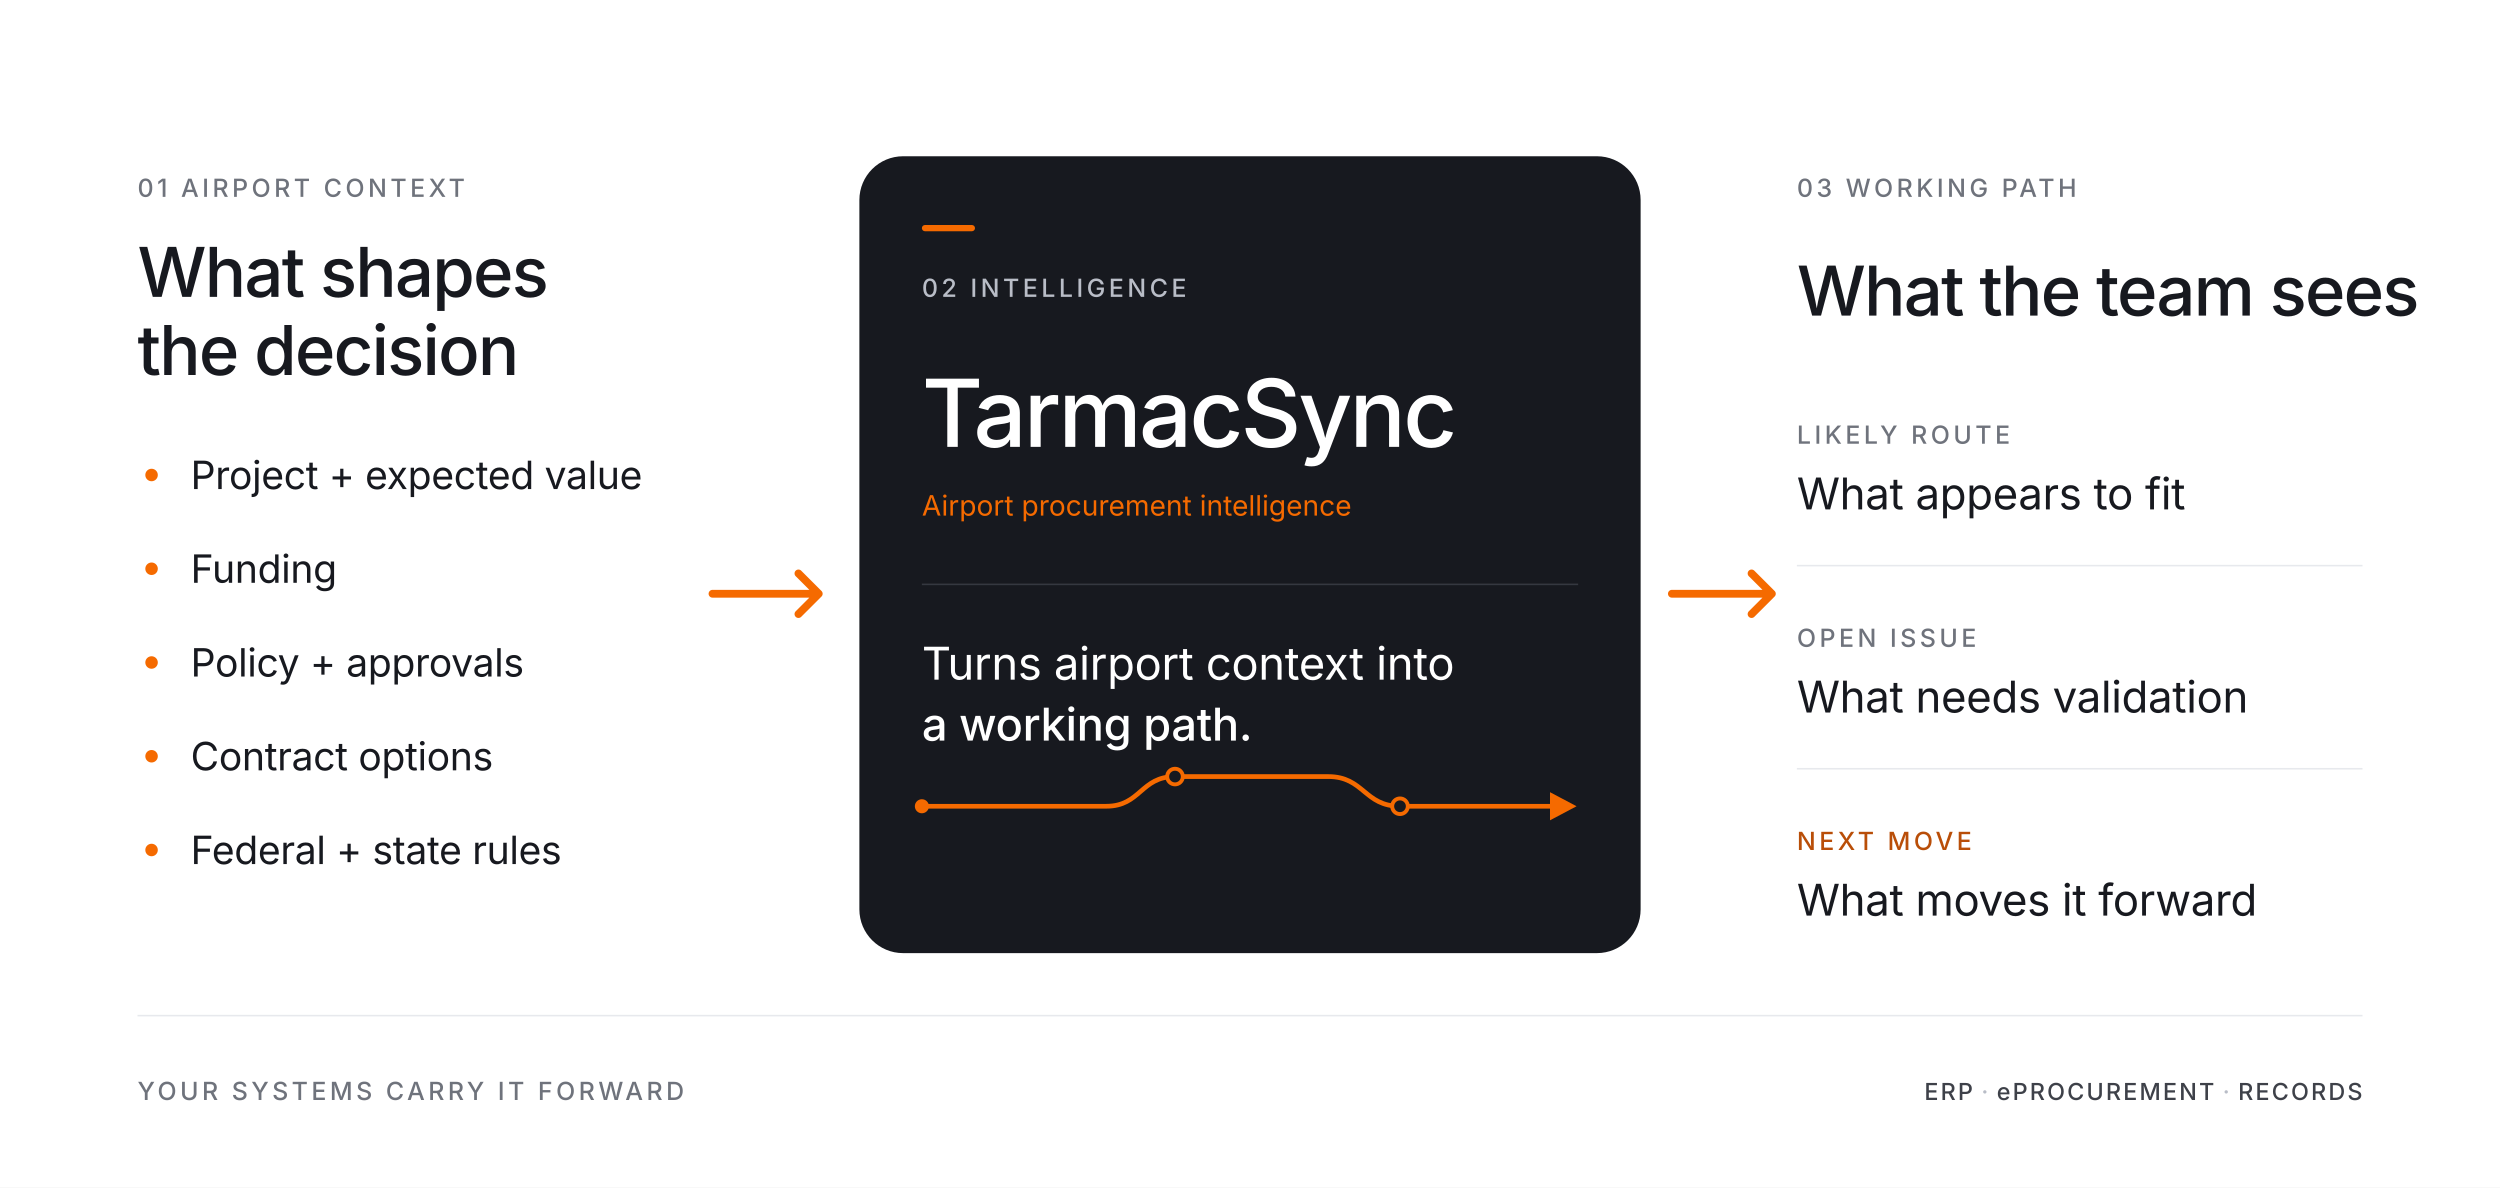
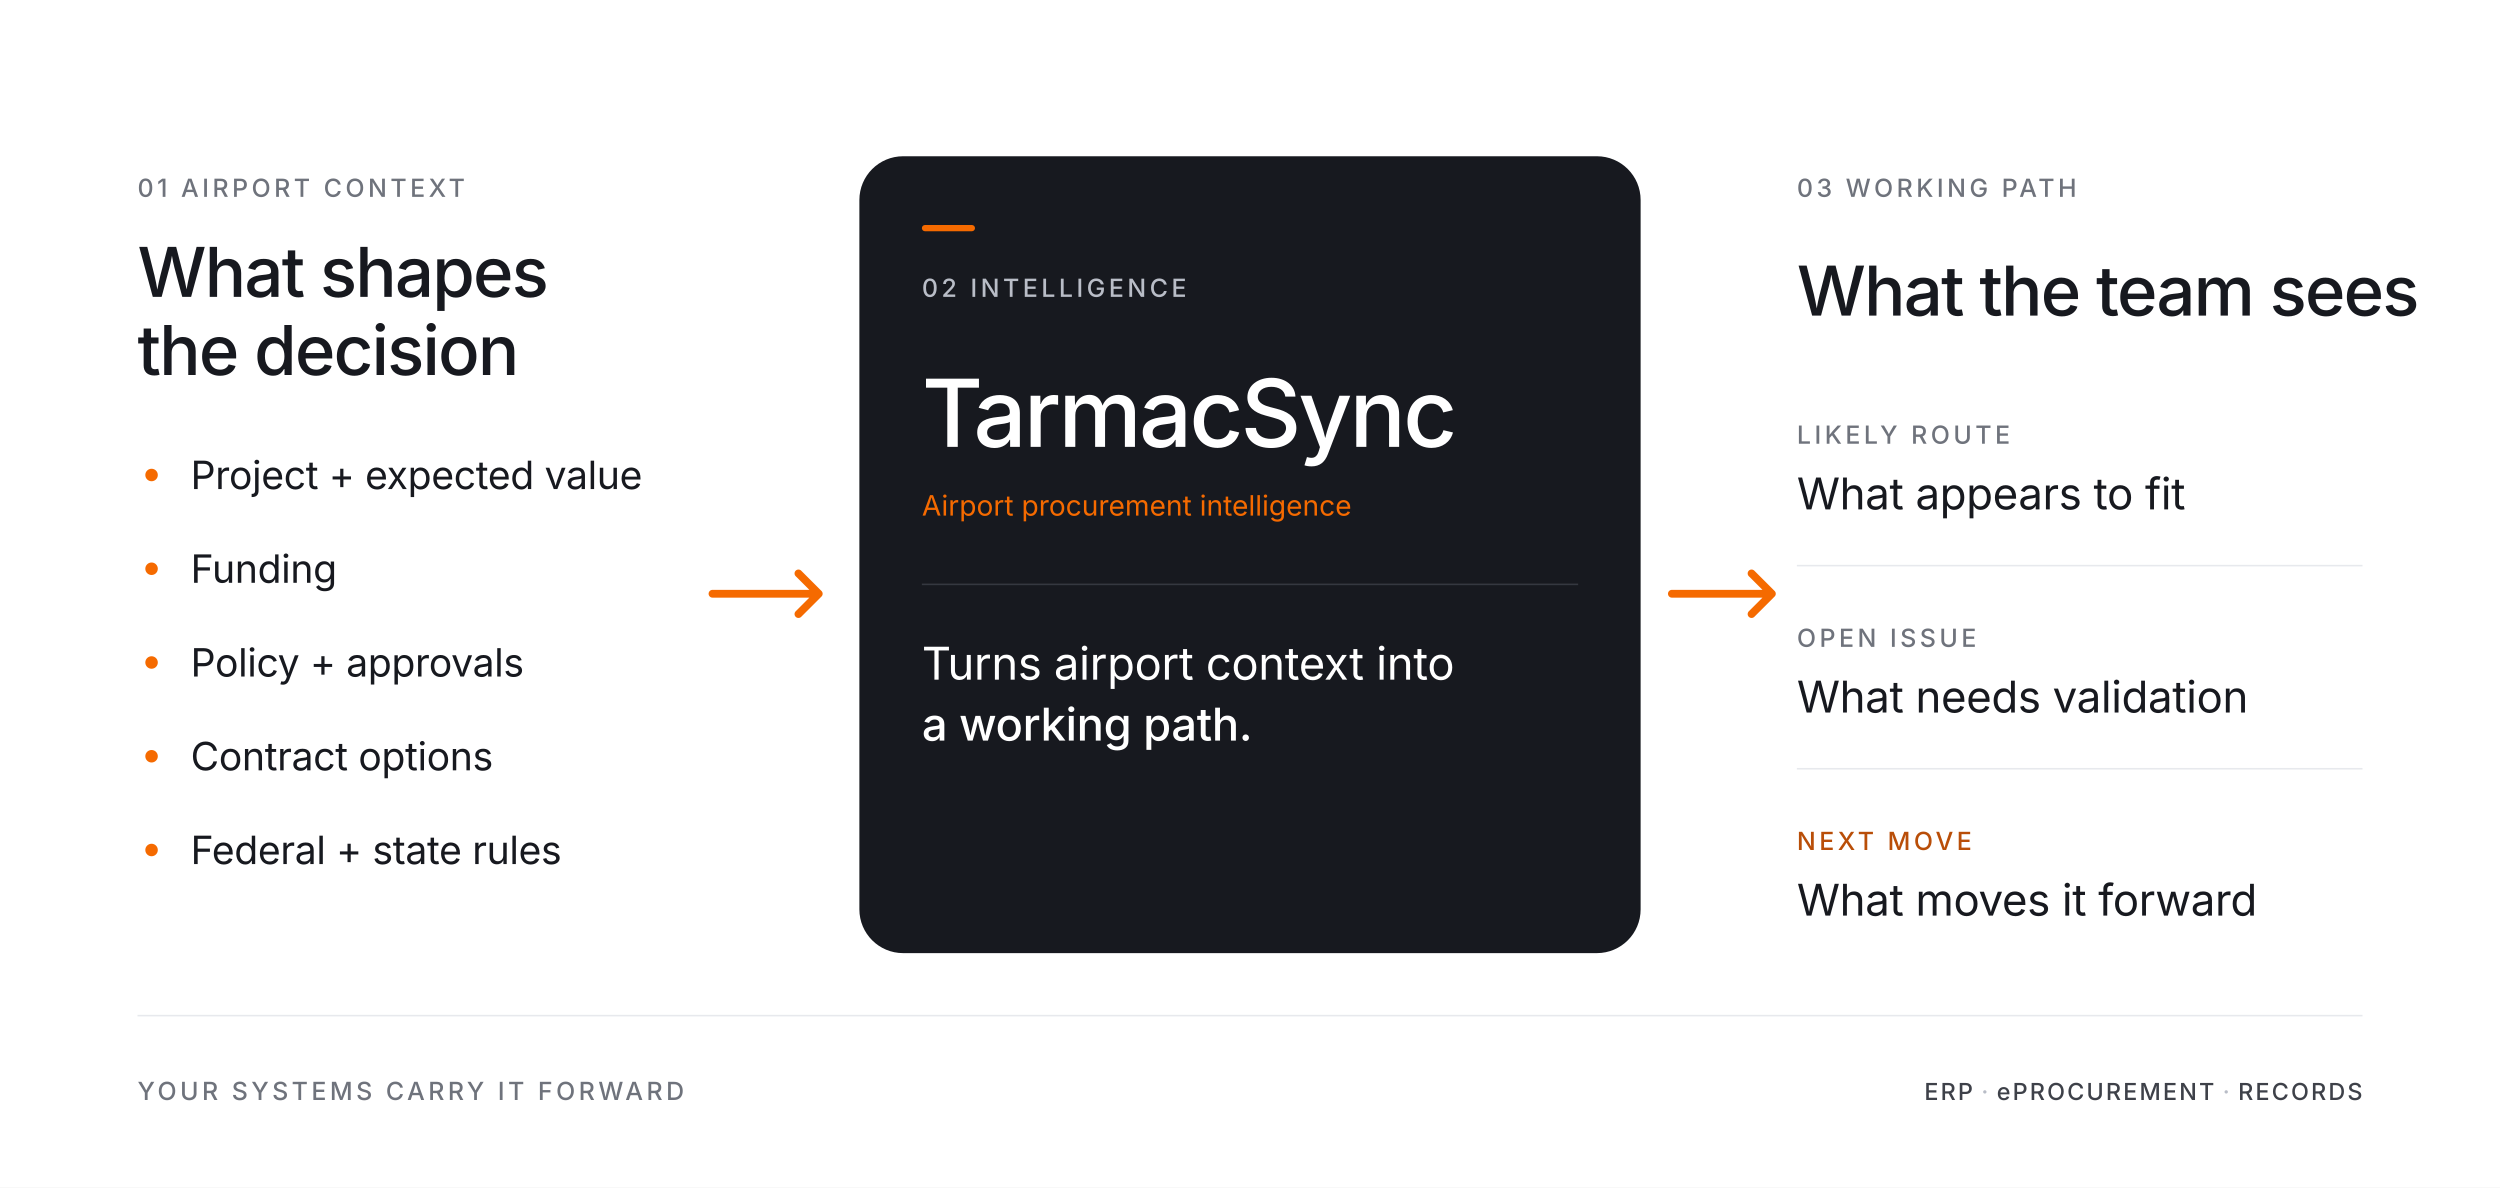
<svg xmlns="http://www.w3.org/2000/svg" width="1600" height="760" viewBox="0 0 1600 760" role="img" aria-labelledby="title description">
  <defs>
    <style>
      .sans { font-family: Inter, Aptos, Arial, Helvetica, sans-serif; }
      .label { font-size: 16px; font-weight: 500; letter-spacing: 2.2px; }
      .heading { font-family: "Aptos Display", Aptos, Inter, Arial, sans-serif; font-size: 44px; font-weight: 500; letter-spacing: -1.1px; }
      .item { font-size: 25px; font-weight: 400; letter-spacing: -.2px; }
      .brand { font-family: "Aptos Display", Aptos, Inter, Arial, sans-serif; font-size: 60px; font-weight: 500; letter-spacing: -1.8px; }
      .accent { font-size: 18px; font-weight: 400; }
      .center-copy { font-family: "Aptos Display", Aptos, Inter, Arial, sans-serif; font-size: 29px; font-weight: 400; letter-spacing: -.2px; }
      .center-emphasis { font-weight: 500; }
      .output { font-size: 28px; font-weight: 400; letter-spacing: -.2px; }
      .systems { font-size: 15px; font-weight: 500; letter-spacing: 1.35px; }
      .flow-arrow { fill: none; stroke: #F56A00; stroke-width: 5; stroke-linecap: round; stroke-linejoin: round; }
    </style>
  </defs>
  <rect width="1600" height="760" fill="#FFFFFF" />
  <g class="sans">
    <text x="88" y="126" class="label" fill="#6F737C">01  AIRPORT CONTEXT</text>
    <text x="88" y="190" class="heading" fill="#17191F">What shapes</text>
    <text x="88" y="240" class="heading" fill="#17191F">the decision</text>
    <g class="item" fill="#17191F">
      <circle cx="97" cy="304" r="4" fill="#F56A00" />
      <text x="122" y="313">Project + expected value</text>
      <circle cx="97" cy="364" r="4" fill="#F56A00" />
      <text x="122" y="373">Funding</text>
      <circle cx="97" cy="424" r="4" fill="#F56A00" />
      <text x="122" y="433">Policy + approvals</text>
      <circle cx="97" cy="484" r="4" fill="#F56A00" />
      <text x="122" y="493">Contract options</text>
      <circle cx="97" cy="544" r="4" fill="#F56A00" />
      <text x="122" y="553">Federal + state rules</text>
    </g>
    <path class="flow-arrow" d="M456 380 H524 M511 367 L524 380 L511 393" />
    <rect x="550" y="100" width="500" height="510" rx="28" fill="#17191F" />
    <rect x="590" y="144" width="34" height="4" rx="2" fill="#F56A00" />
    <text x="590" y="190" class="label" fill="#B9BDC7">02  INTELLIGENCE</text>
    <text x="590" y="286" class="brand" fill="#FFFFFF">TarmacSync</text>
    <text x="590" y="330" class="accent" fill="#F56A00">Airport procurement intelligence</text>
    <line x1="590" y1="374" x2="1010" y2="374" stroke="#353840" />
    <text x="590" y="435" class="center-copy" fill="#FFFFFF">Turns airport context into</text>
    <text x="590" y="474" class="center-copy center-emphasis" fill="#FFFFFF">a working path.</text>
-     <path d="M590 516 H708 C730 516 730 497 752 497 H850 C873 497 873 516 896 516 H994" fill="none" stroke="#F56A00" stroke-width="3" stroke-linecap="round" />
-     <circle cx="590" cy="516" r="4.5" fill="#F56A00" />
-     <circle cx="752" cy="497" r="5" fill="#17191F" stroke="#F56A00" stroke-width="2.5" />
-     <circle cx="896" cy="516" r="5" fill="#17191F" stroke="#F56A00" stroke-width="2.5" />
-     <path d="M992 507 L1009 516 L992 525 Z" fill="#F56A00" />
    <path class="flow-arrow" d="M1070 380 H1134 M1121 367 L1134 380 L1121 393" />
    <text x="1150" y="126" class="label" fill="#6F737C">03  WORKING PATH</text>
    <text x="1150" y="202" class="heading" fill="#17191F">What the team sees</text>
    <text x="1150" y="284" class="label" fill="#6F737C">LIKELY ROUTE</text>
    <text x="1150" y="326" class="output" fill="#17191F">What appears to fit</text>
    <line x1="1150" y1="362" x2="1512" y2="362" stroke="#E7E9ED" />
    <text x="1150" y="414" class="label" fill="#6F737C">OPEN ISSUE</text>
    <text x="1150" y="456" class="output" fill="#17191F">What needs validation</text>
    <line x1="1150" y1="492" x2="1512" y2="492" stroke="#E7E9ED" />
    <text x="1150" y="544" class="label" fill="#B94E08">NEXT MOVE</text>
    <text x="1150" y="586" class="output" fill="#17191F">What moves it forward</text>
    <line x1="88" y1="650" x2="1512" y2="650" stroke="#E7E9ED" />
    <text x="88" y="704" class="label" fill="#6F737C">YOUR SYSTEMS CARRY IT FORWARD</text>
    <text x="1512" y="704" text-anchor="end" class="systems" fill="#3E4149">ERP <tspan fill="#B9BDC7">·</tspan> ePROCUREMENT <tspan fill="#B9BDC7">·</tspan> RECORDS</text>
  </g>
</svg>
